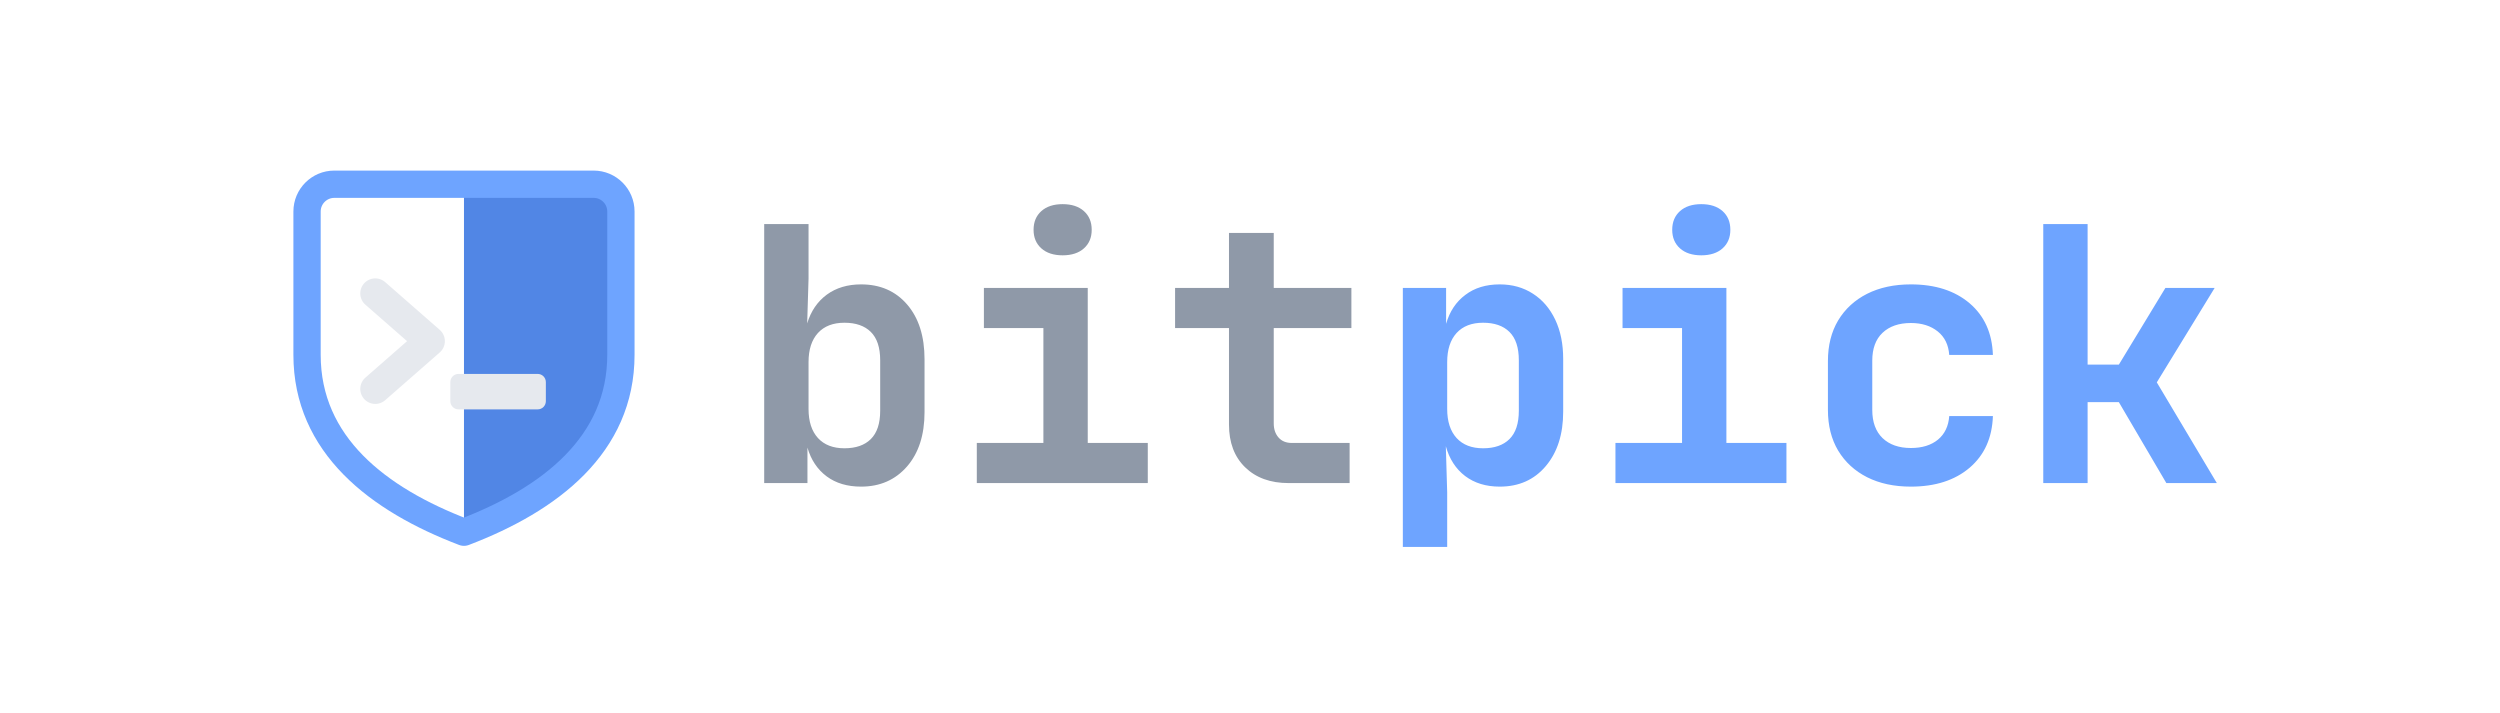
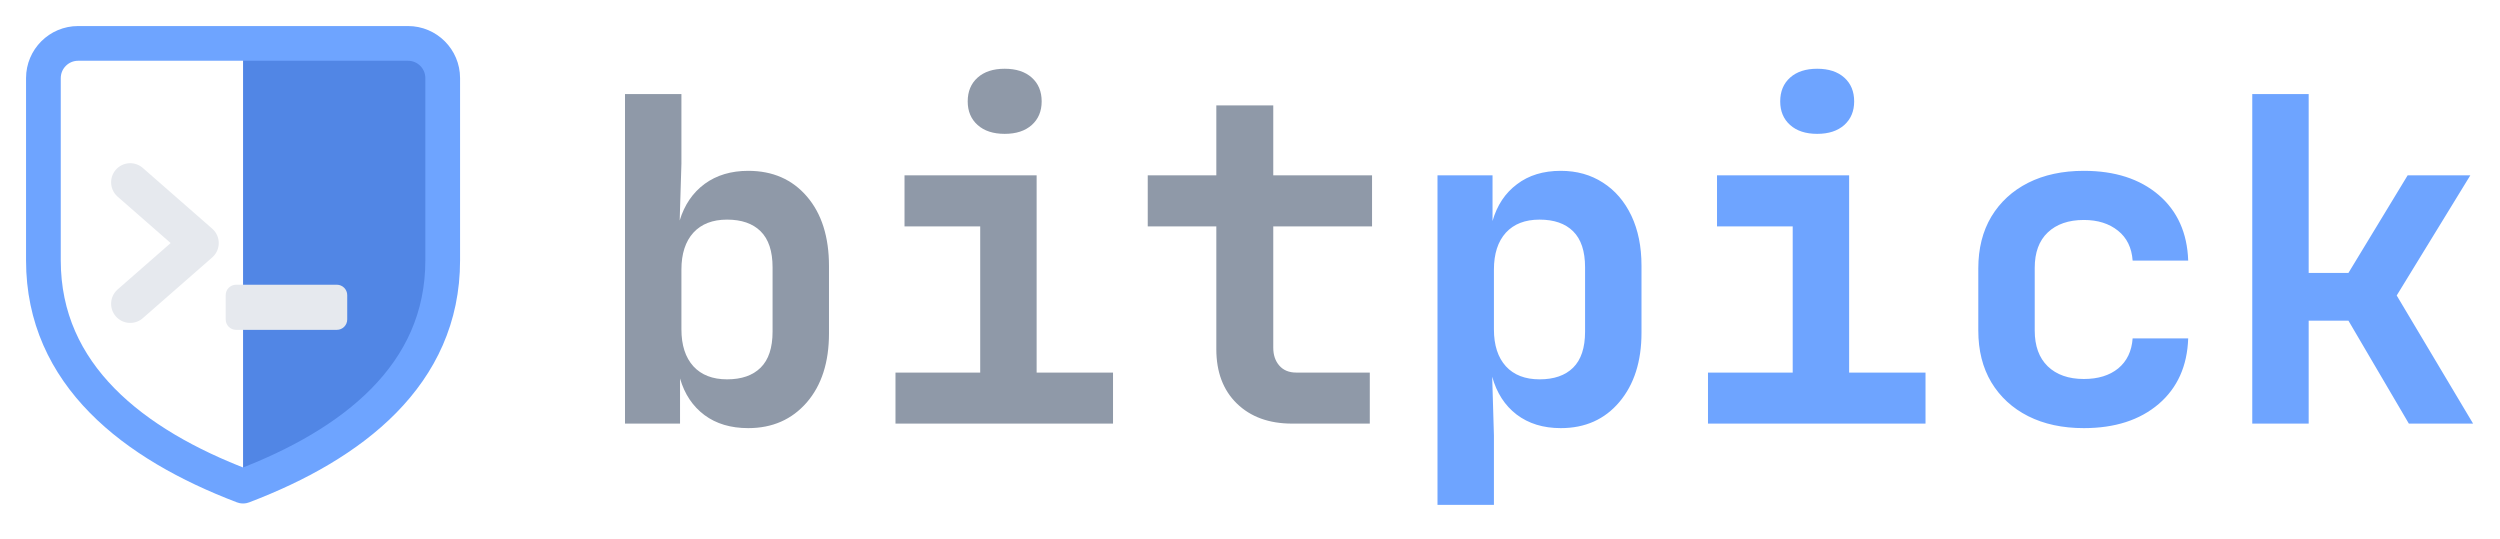
- <svg xmlns="http://www.w3.org/2000/svg" width="183.2" height="52.20" viewBox="0 0 183.2 52.20">
+ <svg xmlns="http://www.w3.org/2000/svg" width="144" height="31" viewBox="20 11 144 31">
  <g transform="translate(18 10)" fill="none">
    <path d="M16 3.5h9.5a2 2 0 0 1 2 2V16c0 6.6-5.2 10.6-11.5 13z" fill="#175ddc" fill-opacity="0.75" />
    <path d="M16 3.5h9.5a2 2 0 0 1 2 2V16c0 6.6-5.2 10.6-11.5 13-6.3-2.4-11.5-6.4-11.5-13V5.5a2 2 0 0 1 2-2z" stroke="#6ea4ff" stroke-width="2" stroke-linejoin="round" />
    <path d="m9.5 11.5 4 3.5-4 3.5" stroke="#e6e9ee" stroke-width="2.2" stroke-linecap="round" stroke-linejoin="round" />
    <rect x="15" y="17.4" width="7" height="2.6" rx="0.6" fill="#e6e9ee" />
  </g>
  <path fill="#8f99a8" d="M63.1 35.66Q61.59 35.66 60.58 34.91Q59.56 34.15 59.17 32.8V35.4H56V16.42H59.25V20.42L59.15 23.7Q59.56 22.35 60.59 21.59Q61.62 20.84 63.1 20.84Q65.21 20.84 66.48 22.32Q67.75 23.8 67.75 26.33V30.2Q67.75 32.7 66.47 34.18Q65.18 35.66 63.1 35.66ZM61.88 32.85Q63.13 32.85 63.81 32.18Q64.5 31.5 64.5 30.1V26.4Q64.5 25 63.81 24.32Q63.13 23.65 61.88 23.65Q60.63 23.65 59.94 24.4Q59.25 25.16 59.25 26.53V29.97Q59.25 31.34 59.94 32.1Q60.63 32.85 61.88 32.85ZM71.58 35.4V32.46H76.46V24.04H72.1V21.1H79.71V32.46H84.11V35.4ZM77.87 18.71Q76.88 18.71 76.31 18.2Q75.74 17.69 75.74 16.84Q75.74 15.98 76.31 15.47Q76.88 14.96 77.87 14.96Q78.86 14.96 79.43 15.47Q80 15.98 80 16.84Q80 17.69 79.43 18.2Q78.86 18.71 77.87 18.71ZM94.43 35.4Q92.43 35.4 91.24 34.24Q90.06 33.09 90.06 31.11V24.04H86.11V21.1H90.06V17.07H93.34V21.1H99.03V24.04H93.34V31.03Q93.34 31.66 93.69 32.06Q94.04 32.46 94.66 32.46H98.9V35.4Z" />
  <path fill="#6ea4ff" d="M102.8 40.08V21.1H105.97V23.73Q106.36 22.37 107.38 21.61Q108.39 20.84 109.9 20.84Q111.28 20.84 112.33 21.52Q113.38 22.19 113.97 23.43Q114.55 24.66 114.55 26.3V30.17Q114.55 32.64 113.28 34.15Q112.01 35.66 109.9 35.66Q108.39 35.66 107.36 34.88Q106.34 34.1 105.95 32.7L106.05 36.08V40.08ZM108.68 32.85Q109.93 32.85 110.61 32.18Q111.3 31.5 111.3 30.1V26.4Q111.3 25 110.61 24.32Q109.93 23.65 108.68 23.65Q107.43 23.65 106.74 24.4Q106.05 25.16 106.05 26.53V29.97Q106.05 31.34 106.74 32.1Q107.43 32.85 108.68 32.85ZM118.38 35.4V32.46H123.26V24.04H118.9V21.1H126.51V32.46H130.91V35.4ZM124.67 18.71Q123.68 18.71 123.11 18.2Q122.54 17.69 122.54 16.84Q122.54 15.98 123.11 15.47Q123.68 14.96 124.67 14.96Q125.66 14.96 126.23 15.47Q126.8 15.98 126.8 16.84Q126.8 17.69 126.23 18.2Q125.66 18.71 124.67 18.71ZM140.03 35.66Q138.19 35.66 136.82 34.97Q135.46 34.28 134.7 33.02Q133.95 31.76 133.95 30.04V26.46Q133.95 24.74 134.7 23.48Q135.46 22.22 136.82 21.53Q138.19 20.84 140.03 20.84Q142.71 20.84 144.34 22.23Q145.96 23.62 146.04 26.01H142.84Q142.76 24.9 142 24.29Q141.23 23.67 140.03 23.67Q138.71 23.67 137.95 24.39Q137.2 25.1 137.2 26.43V30.04Q137.2 31.37 137.95 32.1Q138.71 32.83 140.03 32.83Q141.26 32.83 142.01 32.22Q142.76 31.6 142.84 30.49H146.04Q145.96 32.88 144.34 34.27Q142.71 35.66 140.03 35.66ZM149.73 35.4V16.42H152.98V26.72H155.27L158.68 21.1H162.29L158.05 28.02L162.45 35.4H158.75L155.27 29.47H152.98V35.4Z" />
</svg>
